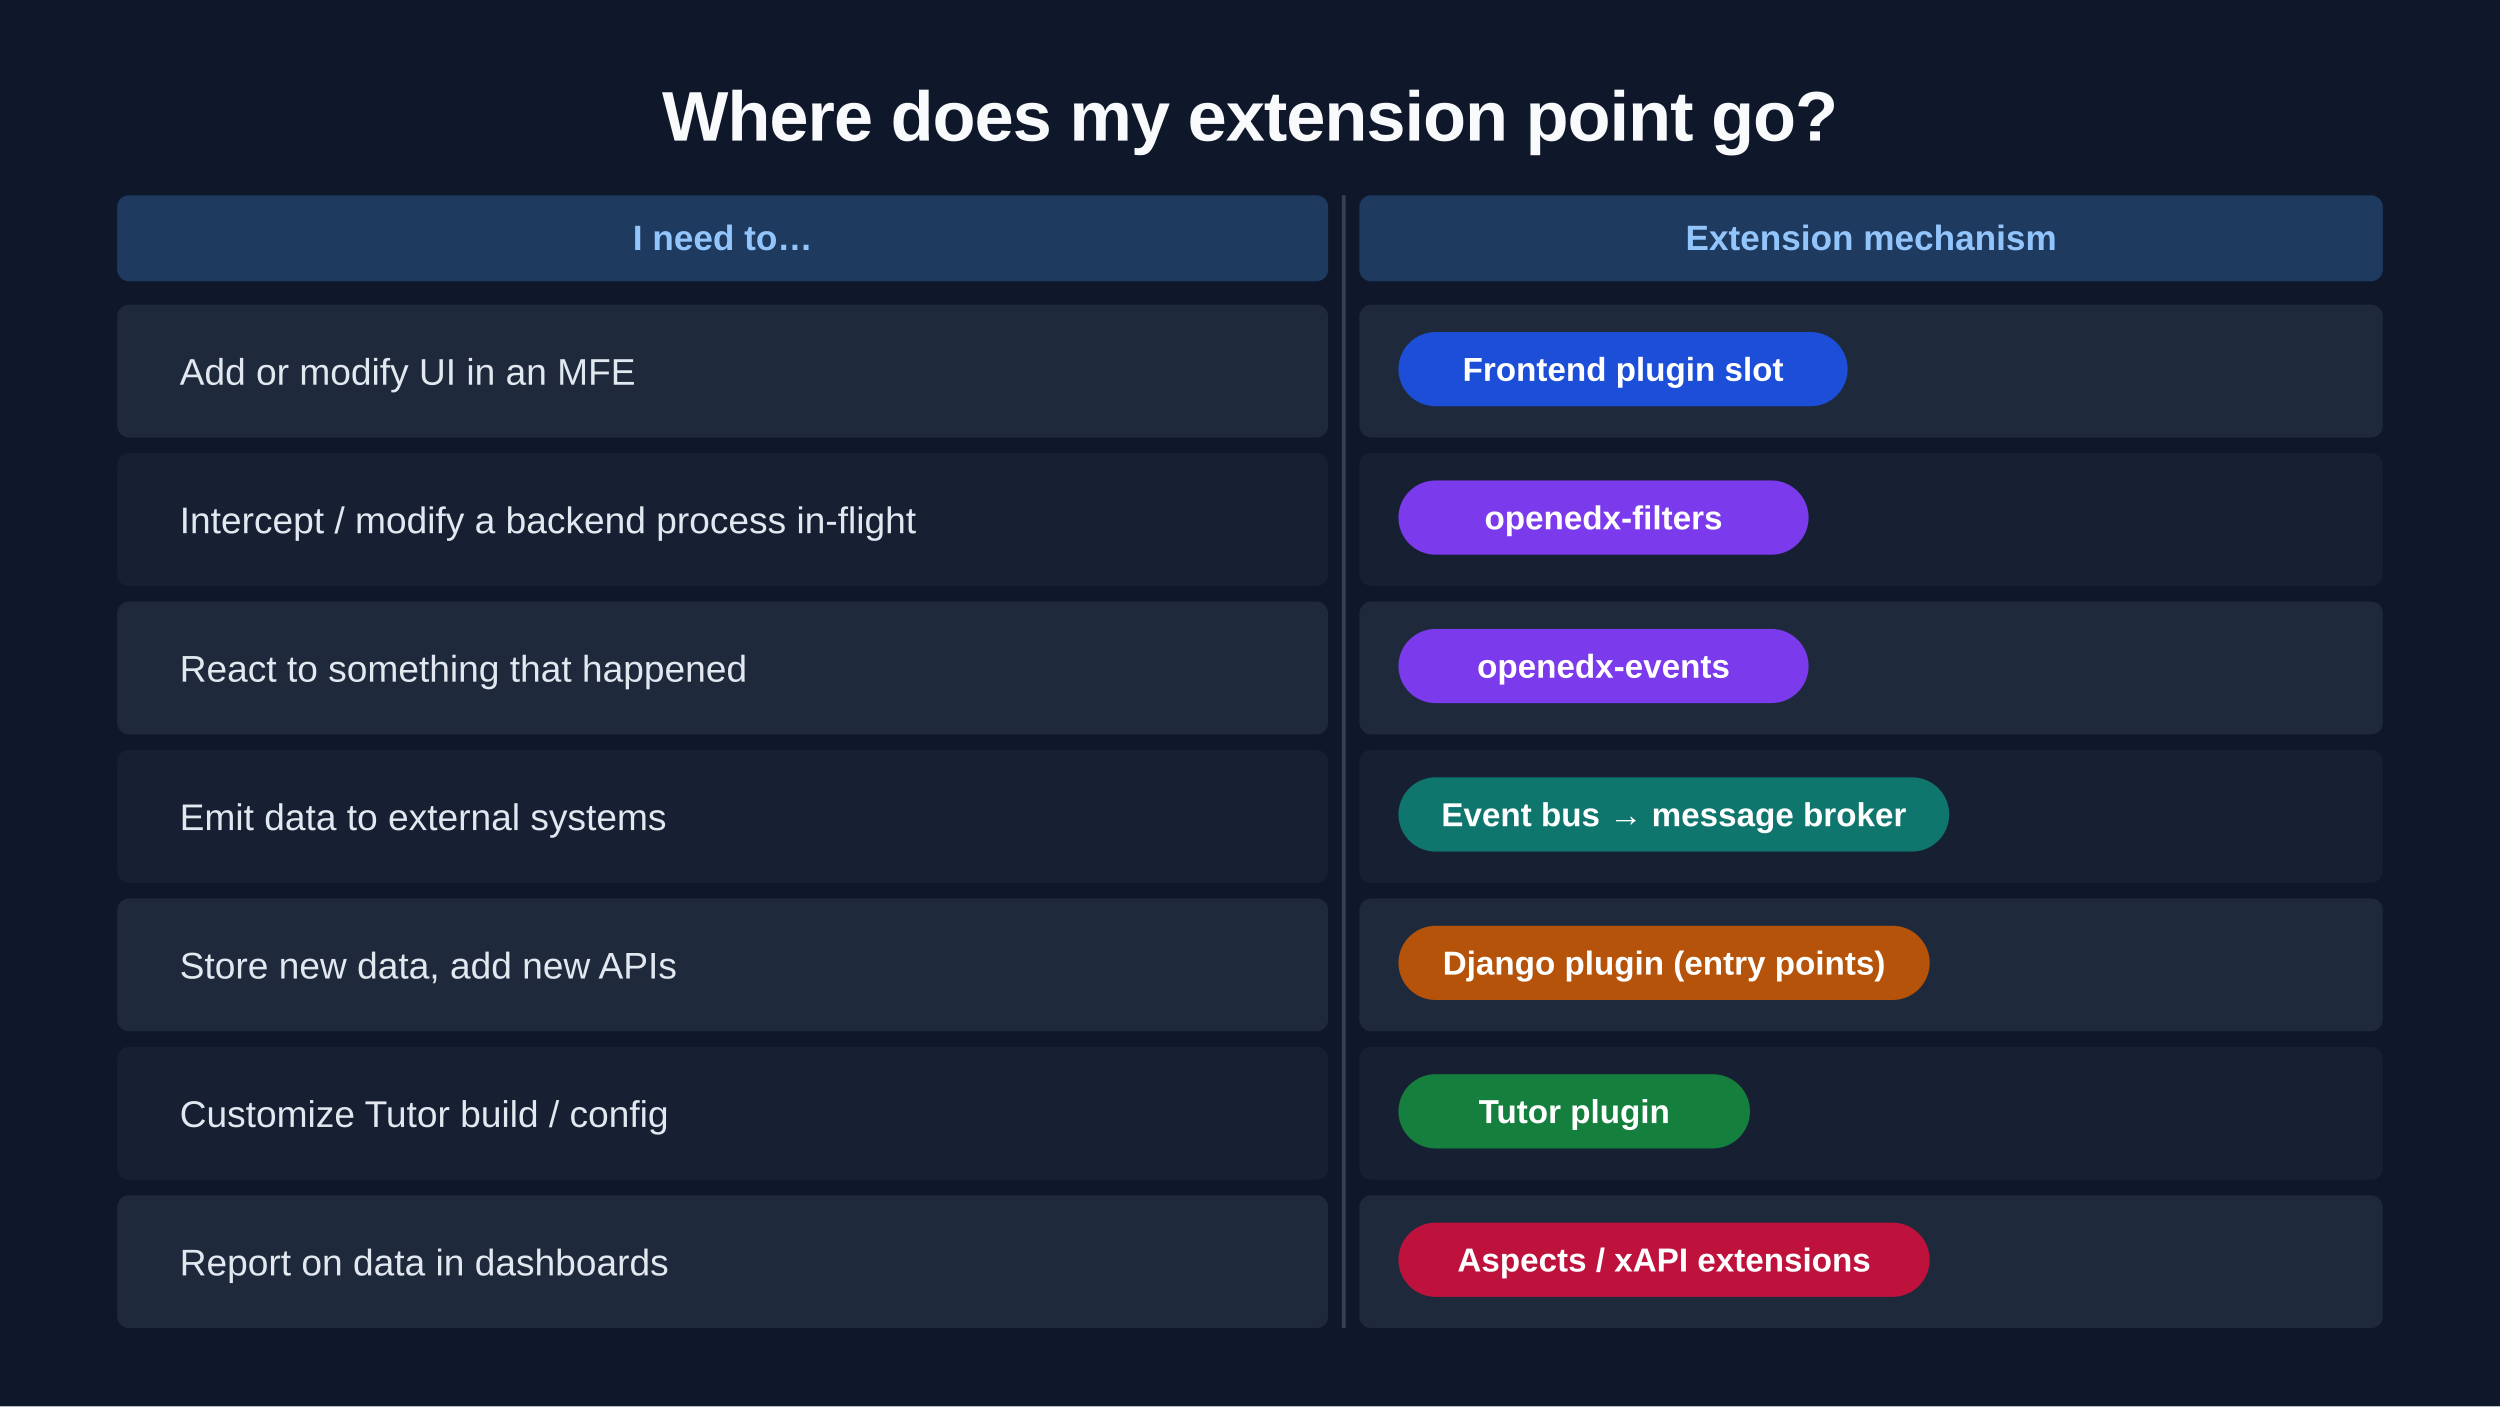
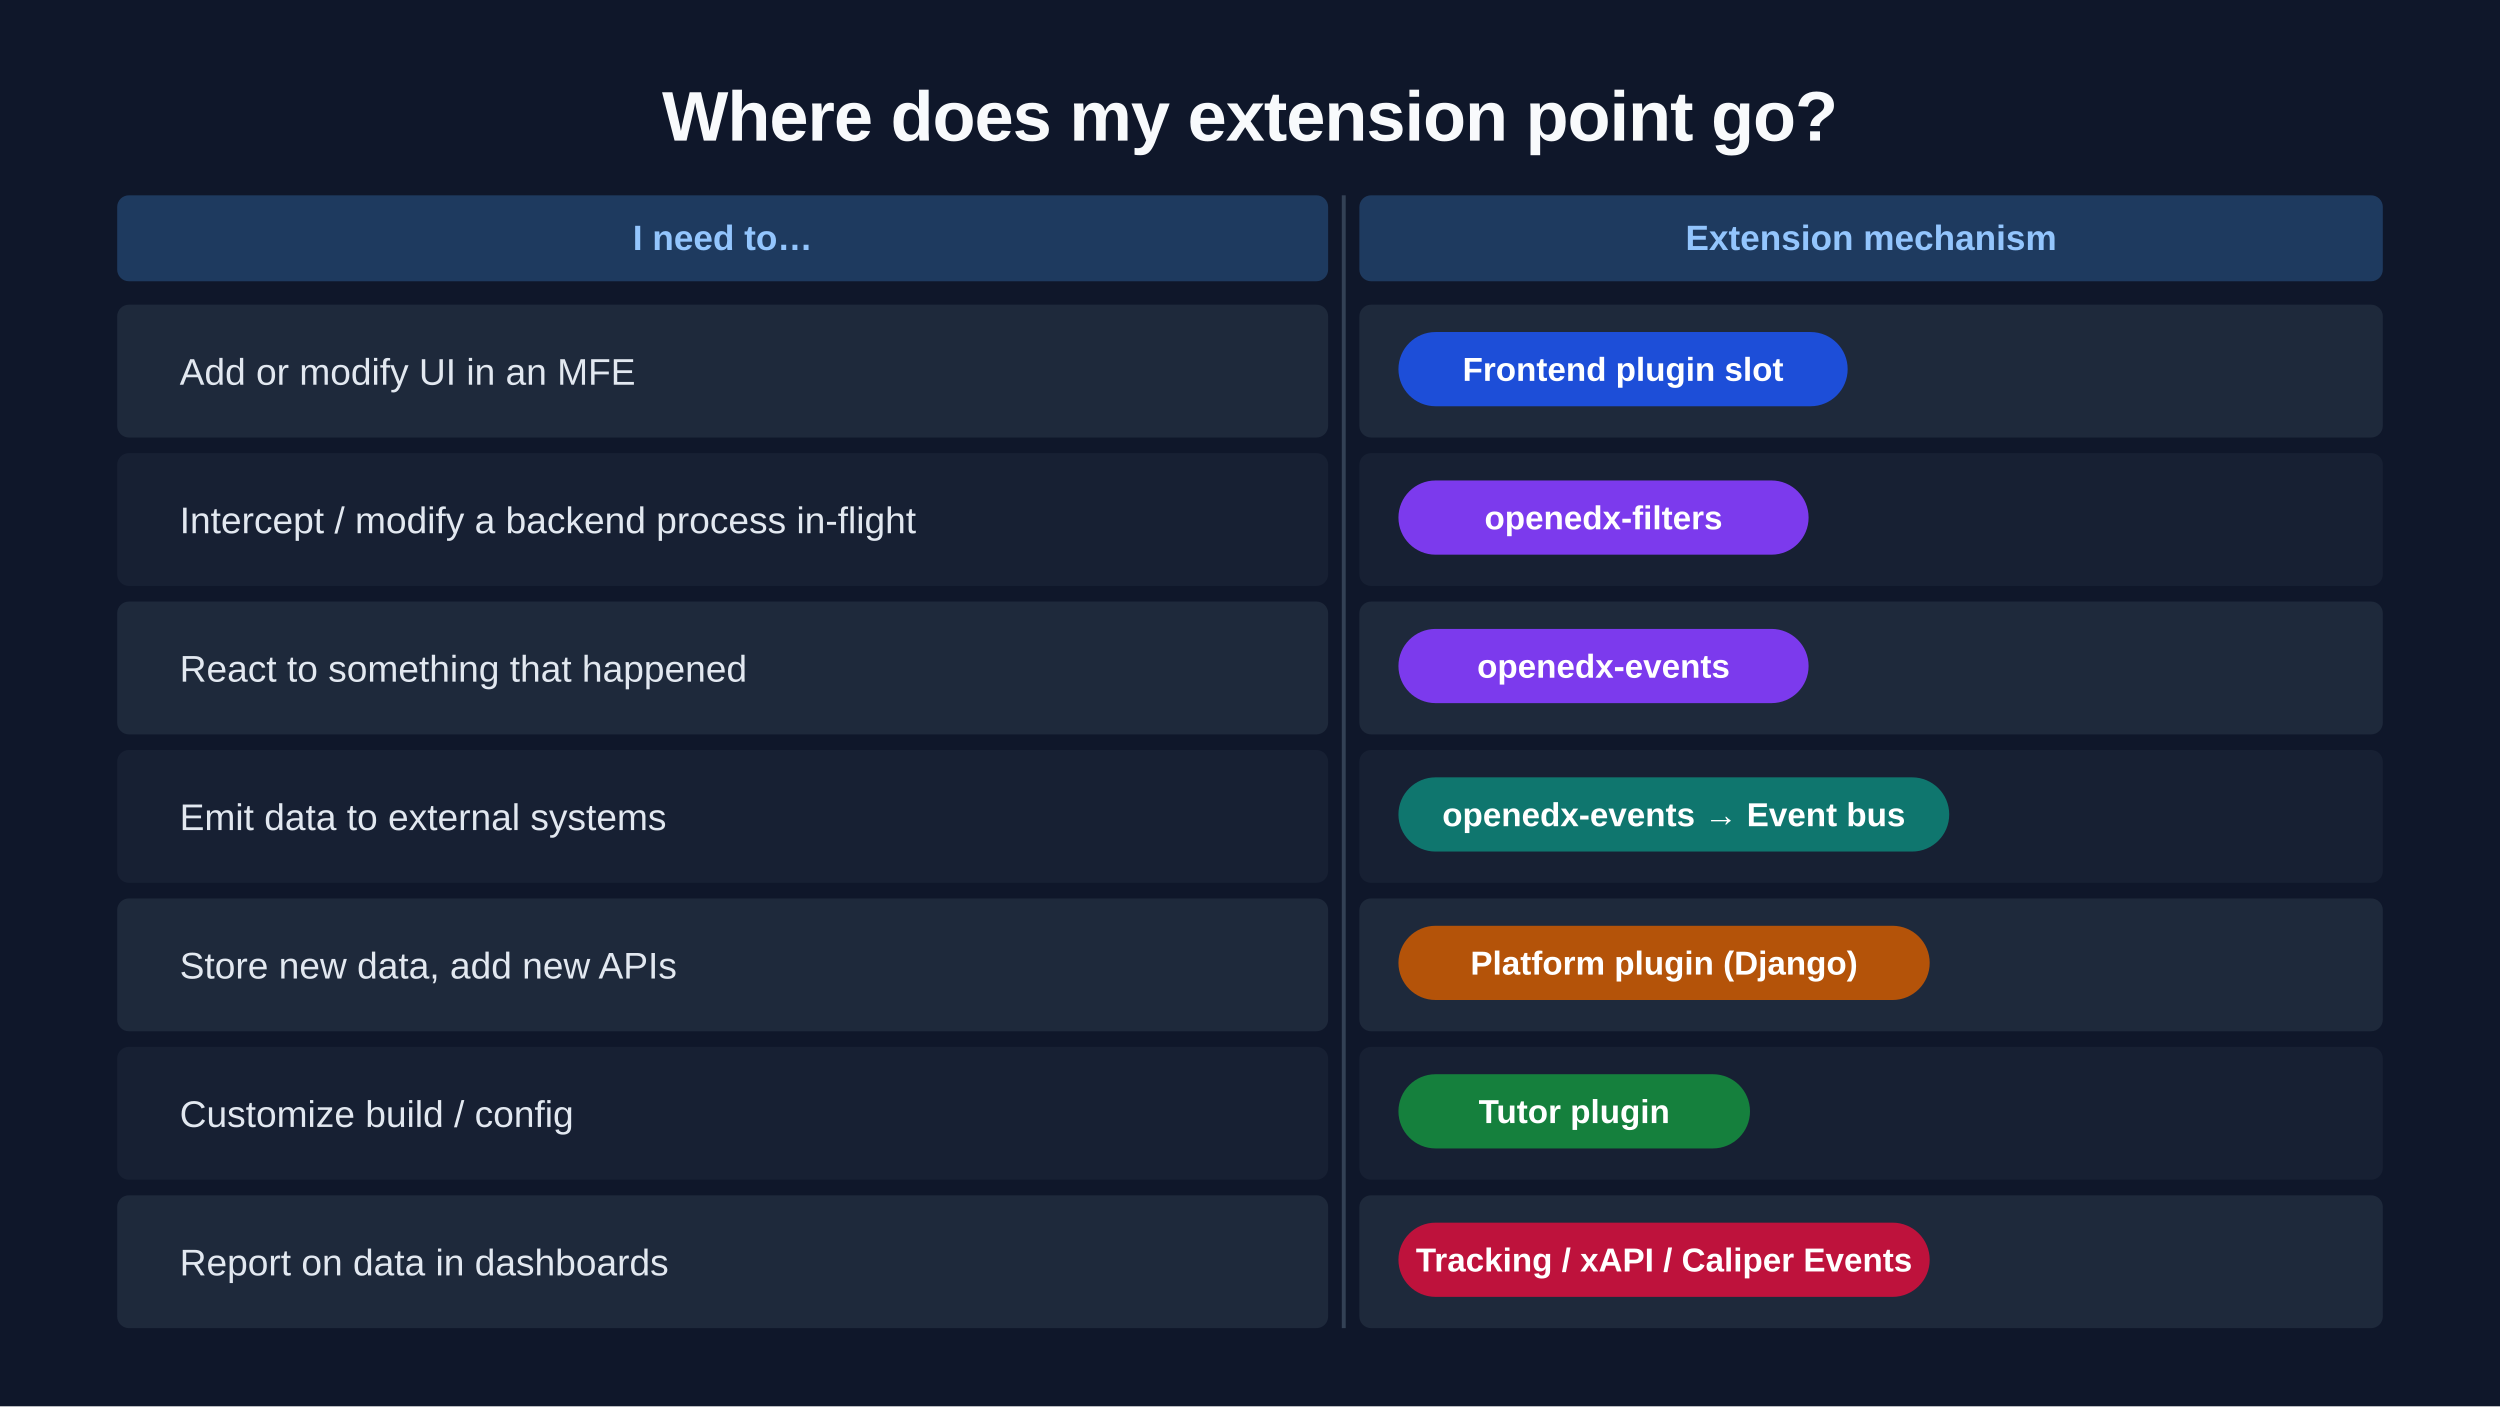
<svg xmlns="http://www.w3.org/2000/svg" width="1280" height="720" viewBox="0 0 1280 720" font-family="'Segoe UI', 'Helvetica Neue', Arial, sans-serif">
  <rect width="1280" height="720" fill="#0f172a" />
  <text x="640" y="72" text-anchor="middle" font-size="36" font-weight="700" fill="#f8fafc" letter-spacing="-0.5">Where does my extension point go?</text>
  <rect x="60" y="100" width="620" height="44" rx="6" fill="#1e3a5f" />
  <rect x="696" y="100" width="524" height="44" rx="6" fill="#1e3a5f" />
  <text x="370" y="128" text-anchor="middle" font-size="18" font-weight="600" fill="#93c5fd">I need to…</text>
  <text x="958" y="128" text-anchor="middle" font-size="18" font-weight="600" fill="#93c5fd">Extension mechanism</text>
  <rect x="60" y="156" width="620" height="68" rx="6" fill="#1e293b" />
  <text x="92" y="197" font-size="19" fill="#e2e8f0">Add or modify UI in an MFE</text>
  <rect x="696" y="156" width="524" height="68" rx="6" fill="#1e293b" />
  <rect x="716" y="170" width="230" height="38" rx="19" fill="#1d4ed8" />
  <text x="831" y="195" text-anchor="middle" font-size="17" font-weight="600" fill="#ffffff">Frontend plugin slot</text>
  <rect x="60" y="232" width="620" height="68" rx="6" fill="#172033" />
  <text x="92" y="273" font-size="19" fill="#e2e8f0">Intercept / modify a backend process in-flight</text>
  <rect x="696" y="232" width="524" height="68" rx="6" fill="#172033" />
  <rect x="716" y="246" width="210" height="38" rx="19" fill="#7c3aed" />
  <text x="821" y="271" text-anchor="middle" font-size="17" font-weight="600" fill="#ffffff">openedx-filters</text>
  <rect x="60" y="308" width="620" height="68" rx="6" fill="#1e293b" />
  <text x="92" y="349" font-size="19" fill="#e2e8f0">React to something that happened</text>
  <rect x="696" y="308" width="524" height="68" rx="6" fill="#1e293b" />
  <rect x="716" y="322" width="210" height="38" rx="19" fill="#7c3aed" />
  <text x="821" y="347" text-anchor="middle" font-size="17" font-weight="600" fill="#ffffff">openedx-events</text>
  <rect x="60" y="384" width="620" height="68" rx="6" fill="#172033" />
  <text x="92" y="425" font-size="19" fill="#e2e8f0">Emit data to external systems</text>
  <rect x="696" y="384" width="524" height="68" rx="6" fill="#172033" />
  <rect x="716" y="398" width="282" height="38" rx="19" fill="#0f766e" />
-   <text x="857" y="423" text-anchor="middle" font-size="17" font-weight="600" fill="#ffffff">Event bus → message broker</text>
+   <text x="857" y="423" text-anchor="middle" font-size="17" font-weight="600" fill="#ffffff">openedx-events → Event bus</text>
  <rect x="60" y="460" width="620" height="68" rx="6" fill="#1e293b" />
  <text x="92" y="501" font-size="19" fill="#e2e8f0">Store new data, add new APIs</text>
  <rect x="696" y="460" width="524" height="68" rx="6" fill="#1e293b" />
  <rect x="716" y="474" width="272" height="38" rx="19" fill="#b45309" />
-   <text x="852" y="499" text-anchor="middle" font-size="17" font-weight="600" fill="#ffffff">Django plugin (entry points)</text>
+   <text x="852" y="499" text-anchor="middle" font-size="17" font-weight="600" fill="#ffffff">Platform plugin (Django)</text>
  <rect x="60" y="536" width="620" height="68" rx="6" fill="#172033" />
-   <text x="92" y="577" font-size="19" fill="#e2e8f0">Customize Tutor build / config</text>
+   <text x="92" y="577" font-size="19" fill="#e2e8f0">Customize build / config</text>
  <rect x="696" y="536" width="524" height="68" rx="6" fill="#172033" />
  <rect x="716" y="550" width="180" height="38" rx="19" fill="#15803d" />
  <text x="806" y="575" text-anchor="middle" font-size="17" font-weight="600" fill="#ffffff">Tutor plugin</text>
  <rect x="60" y="612" width="620" height="68" rx="6" fill="#1e293b" />
  <text x="92" y="653" font-size="19" fill="#e2e8f0">Report on data in dashboards</text>
  <rect x="696" y="612" width="524" height="68" rx="6" fill="#1e293b" />
  <rect x="716" y="626" width="272" height="38" rx="19" fill="#be123c" />
-   <text x="852" y="651" text-anchor="middle" font-size="17" font-weight="600" fill="#ffffff">Aspects / xAPI extensions</text>
+   <text x="852" y="651" text-anchor="middle" font-size="17" font-weight="600" fill="#ffffff">Tracking / xAPI / Caliper Events</text>
  <line x1="688" y1="100" x2="688" y2="680" stroke="#334155" stroke-width="2" />
</svg>
